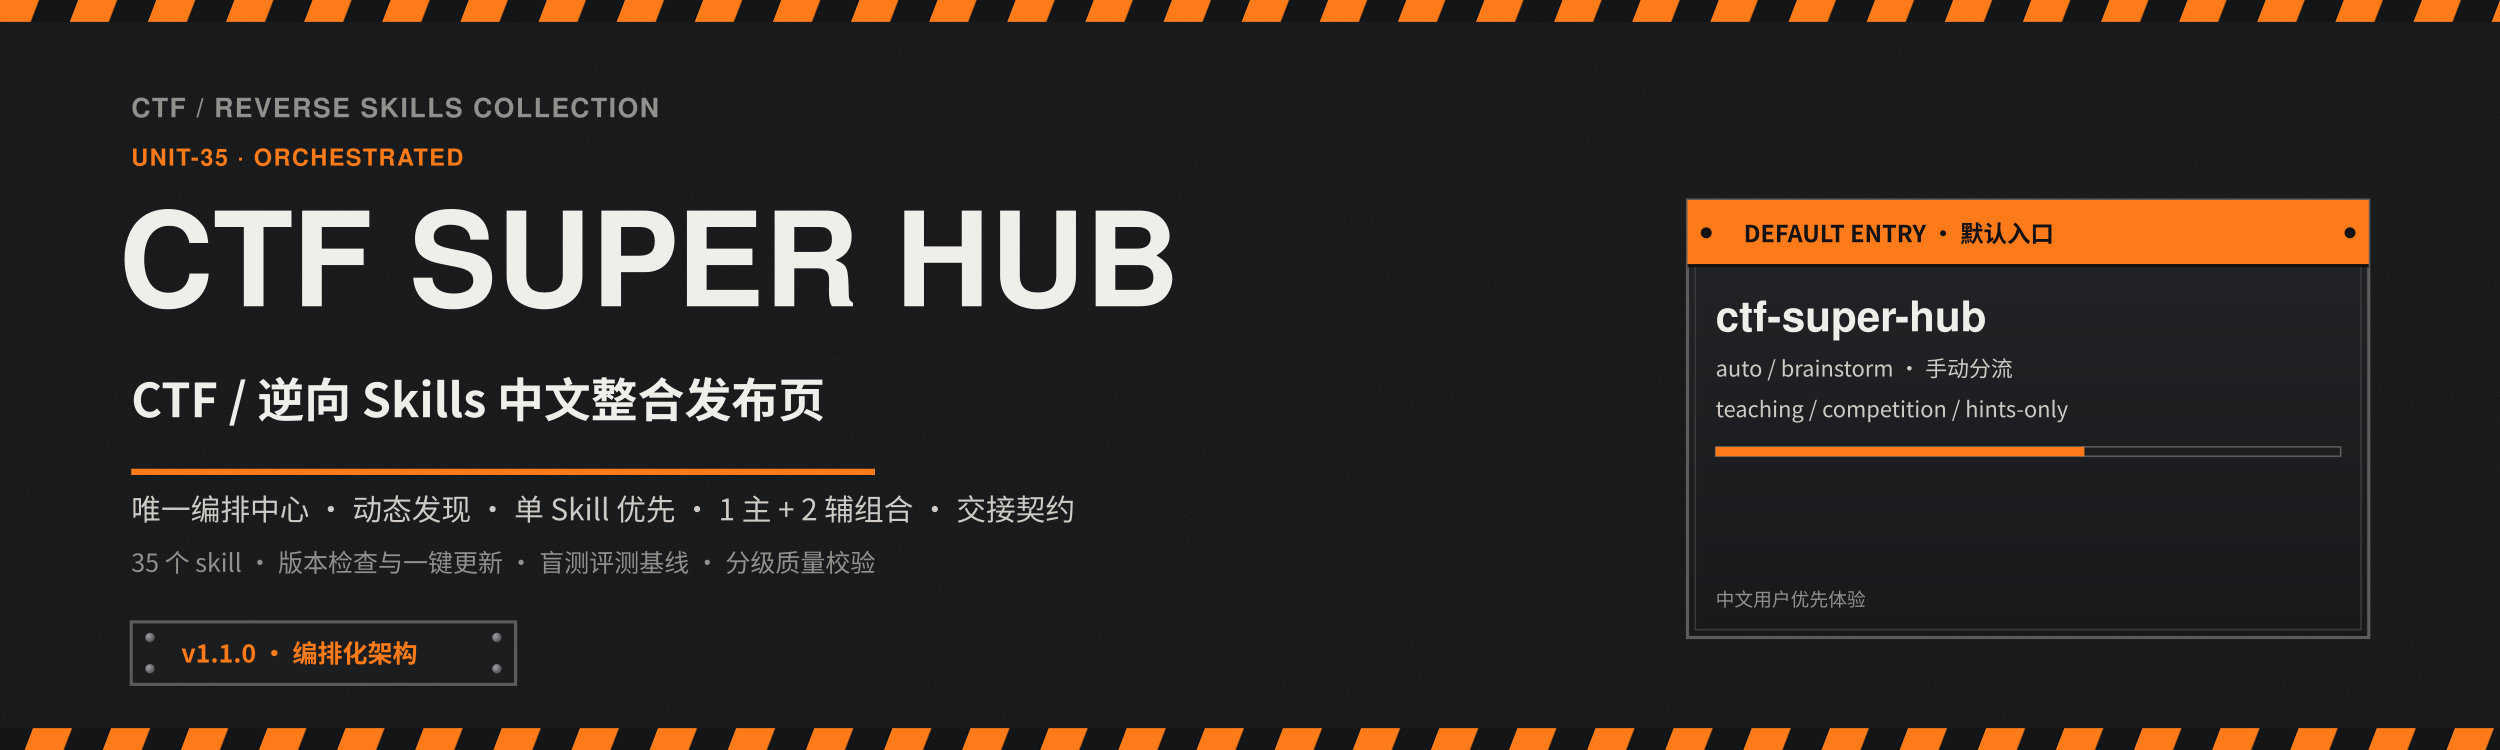
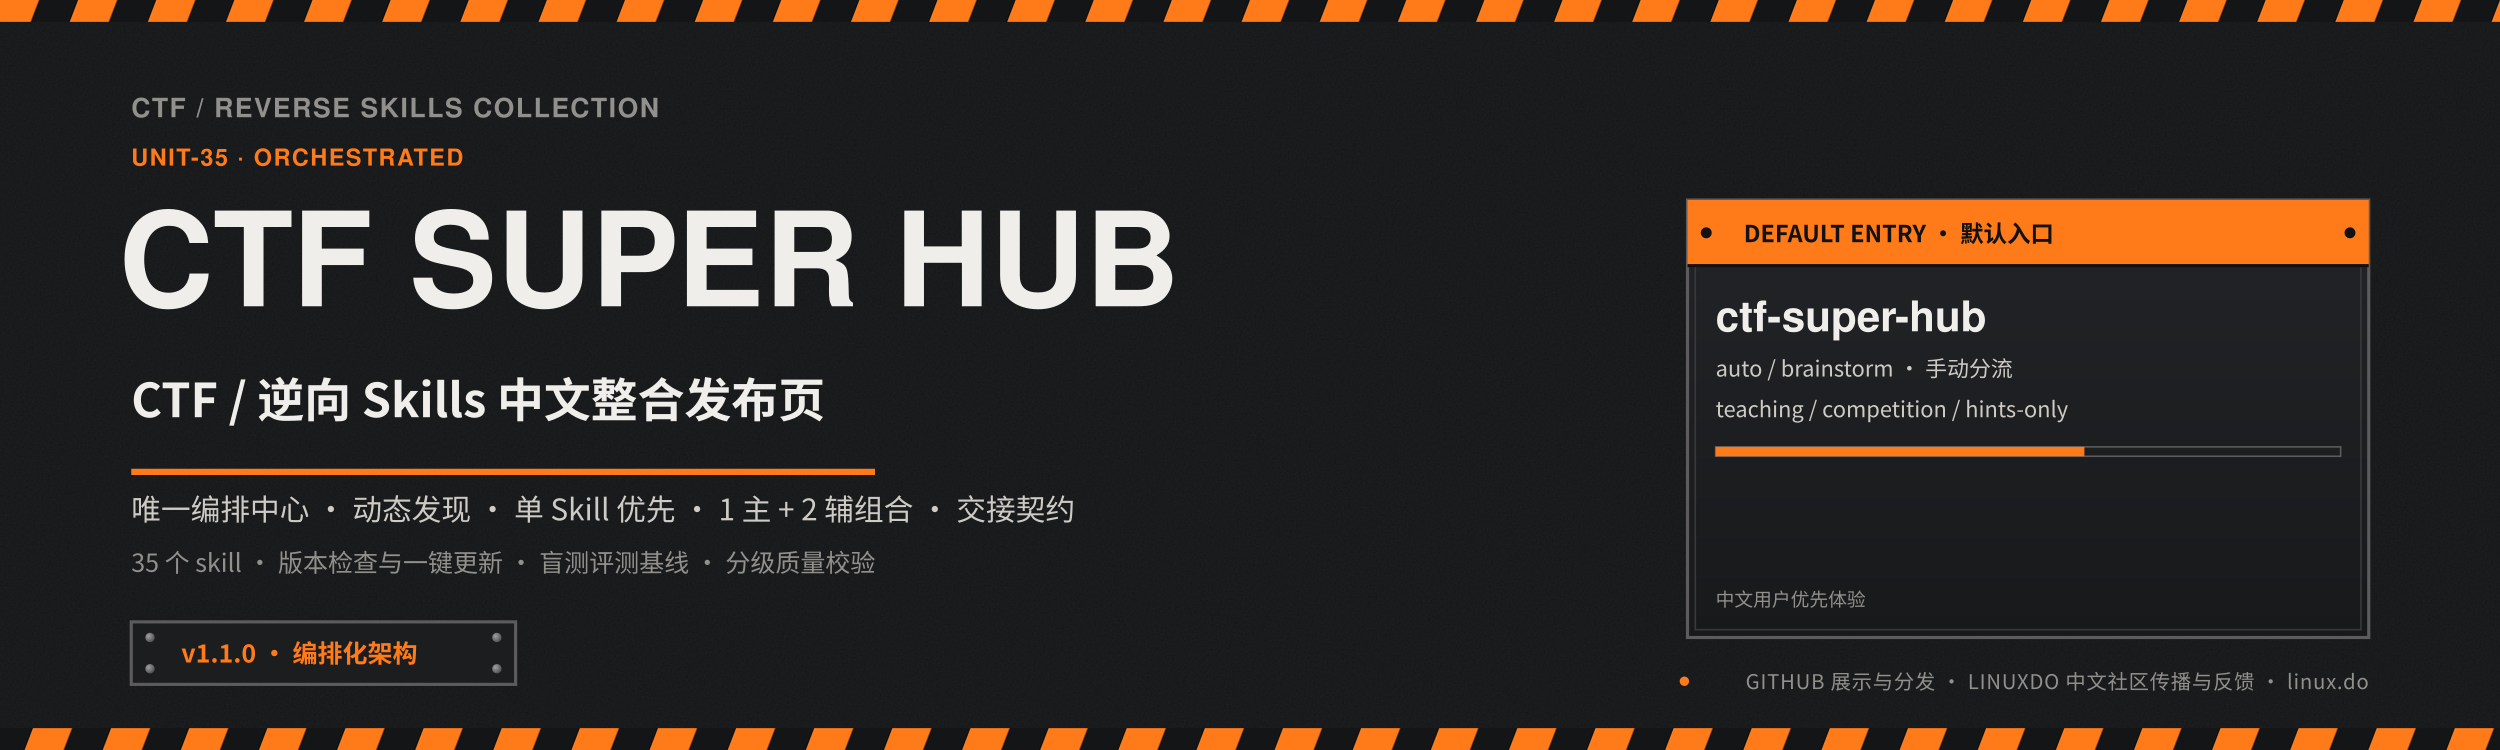
<svg xmlns="http://www.w3.org/2000/svg" width="1600" height="480" viewBox="0 0 1600 480" font-family="'PingFang SC','Hiragino Sans GB','Microsoft YaHei','Noto Sans CJK SC',sans-serif">
  <defs>
    <linearGradient id="plate" x1="0" y1="0" x2="0" y2="1">
      <stop offset="0" stop-color="#232427" />
      <stop offset="1" stop-color="#18191B" />
    </linearGradient>
    <radialGradient id="rivet" cx="0.35" cy="0.35" r="1">
      <stop offset="0" stop-color="#A0A0A4" />
      <stop offset="0.55" stop-color="#606064" />
      <stop offset="1" stop-color="#2C2C2E" />
    </radialGradient>
    <pattern id="hz" width="50" height="14" patternUnits="userSpaceOnUse" patternTransform="skewX(-21)">
      <rect width="50" height="14" fill="#141517" />
      <rect width="25" height="14" fill="#FF7A18" />
    </pattern>
    <filter id="grain">
      <feTurbulence type="fractalNoise" baseFrequency="0.8" numOctaves="2" stitchTiles="stitch" />
      <feColorMatrix type="matrix" values="0 0 0 0 1  0 0 0 0 1  0 0 0 0 1  0 0 0 0.045 0" />
    </filter>
  </defs>
  <rect width="1600" height="480" fill="#141517" />
  <rect width="1600" height="480" filter="url(#grain)" />
  <rect width="1600" height="14" fill="url(#hz)" />
  <rect y="466" width="1600" height="14" fill="url(#hz)" />
  <text x="84" y="75" font-family="'Helvetica Neue',Helvetica,Arial,sans-serif" font-weight="700" font-size="17" fill="#92908C" letter-spacing="1">CTF / REVERSE SKILLS COLLECTION</text>
  <text x="84" y="106" font-family="'Helvetica Neue',Helvetica,Arial,sans-serif" font-weight="700" font-size="15" fill="#FF7A18" letter-spacing="1">UNIT-35 · ORCHESTRATED</text>
  <text x="76" y="196" font-family="'Helvetica Neue',Helvetica,Arial,sans-serif" font-weight="700" font-size="84" fill="#F0EEEA">CTF SUPER HUB</text>
  <text x="84" y="267" font-weight="700" font-size="30" fill="#F0EEEA">CTF / 逆向 Skills 中文整合发布页</text>
  <rect x="84" y="300" width="476" height="4" fill="#FF7A18" />
  <text x="84" y="333" font-size="19" fill="#CECBC6">唯一编排中心 · 动态发现 · 单 Skill 优先 · 1 主 + 2 辅组合 · 交接契约</text>
  <text x="84" y="366" font-size="16" fill="#92908C">35 个 skill · 版本检查与一键更新 · 盲测评测基线 · 分级质量校验</text>
  <rect x="84" y="398" width="246" height="40" fill="#1C1D1F" stroke="#5C5C5E" stroke-width="2" />
  <circle cx="96" cy="408" r="3" fill="url(#rivet)" />
  <circle cx="318" cy="408" r="3" fill="url(#rivet)" />
  <circle cx="96" cy="428" r="3" fill="url(#rivet)" />
  <circle cx="318" cy="428" r="3" fill="url(#rivet)" />
  <text x="116" y="424" font-weight="700" font-size="16" fill="#FF7A18">v1.1.0 · 编排化架构</text>
  <rect x="1080" y="128" width="436" height="280" fill="url(#plate)" stroke="#5C5C5E" stroke-width="2" />
  <rect x="1085" y="133" width="426" height="270" fill="none" stroke="#3A3A3C" stroke-width="1" />
  <rect x="1080" y="128" width="436" height="42" fill="#FF7A18" />
  <line x1="1080" y1="170" x2="1516" y2="170" stroke="#121213" stroke-width="2" />
  <circle cx="1092" cy="149" r="3.5" fill="#121213" />
  <circle cx="1504" cy="149" r="3.5" fill="#121213" />
  <text x="1116" y="155" font-weight="700" font-size="15" fill="#121213">DEFAULT ENTRY · 默认入口</text>
  <text x="1098" y="212" font-family="'Helvetica Neue',Helvetica,Arial,sans-serif" font-weight="700" font-size="27" fill="#F0EEEA">ctf-super-hub</text>
  <text x="1098" y="241" font-size="14" fill="#CECBC6">auto / brainstorm · 手动分流</text>
  <text x="1098" y="267" font-size="14" fill="#CECBC6">teaching / competition / hints-only</text>
  <rect x="1098" y="286" width="400" height="6" fill="none" stroke="#5C5C5E" stroke-width="1" />
  <rect x="1098" y="286" width="236" height="6" fill="#FF7A18" />
  <text x="1098" y="388" font-size="12" fill="#92908C">中文用户优先体验</text>
+   <circle cx="1078" cy="436" r="3" fill="#FF7A18" />
+   <text x="1516" y="441" font-size="13" fill="#92908C" text-anchor="end" letter-spacing="0.5">GITHUB 展示与分发 · LINUXDO 中文社区传播与反馈 · linux.do</text>
</svg>
